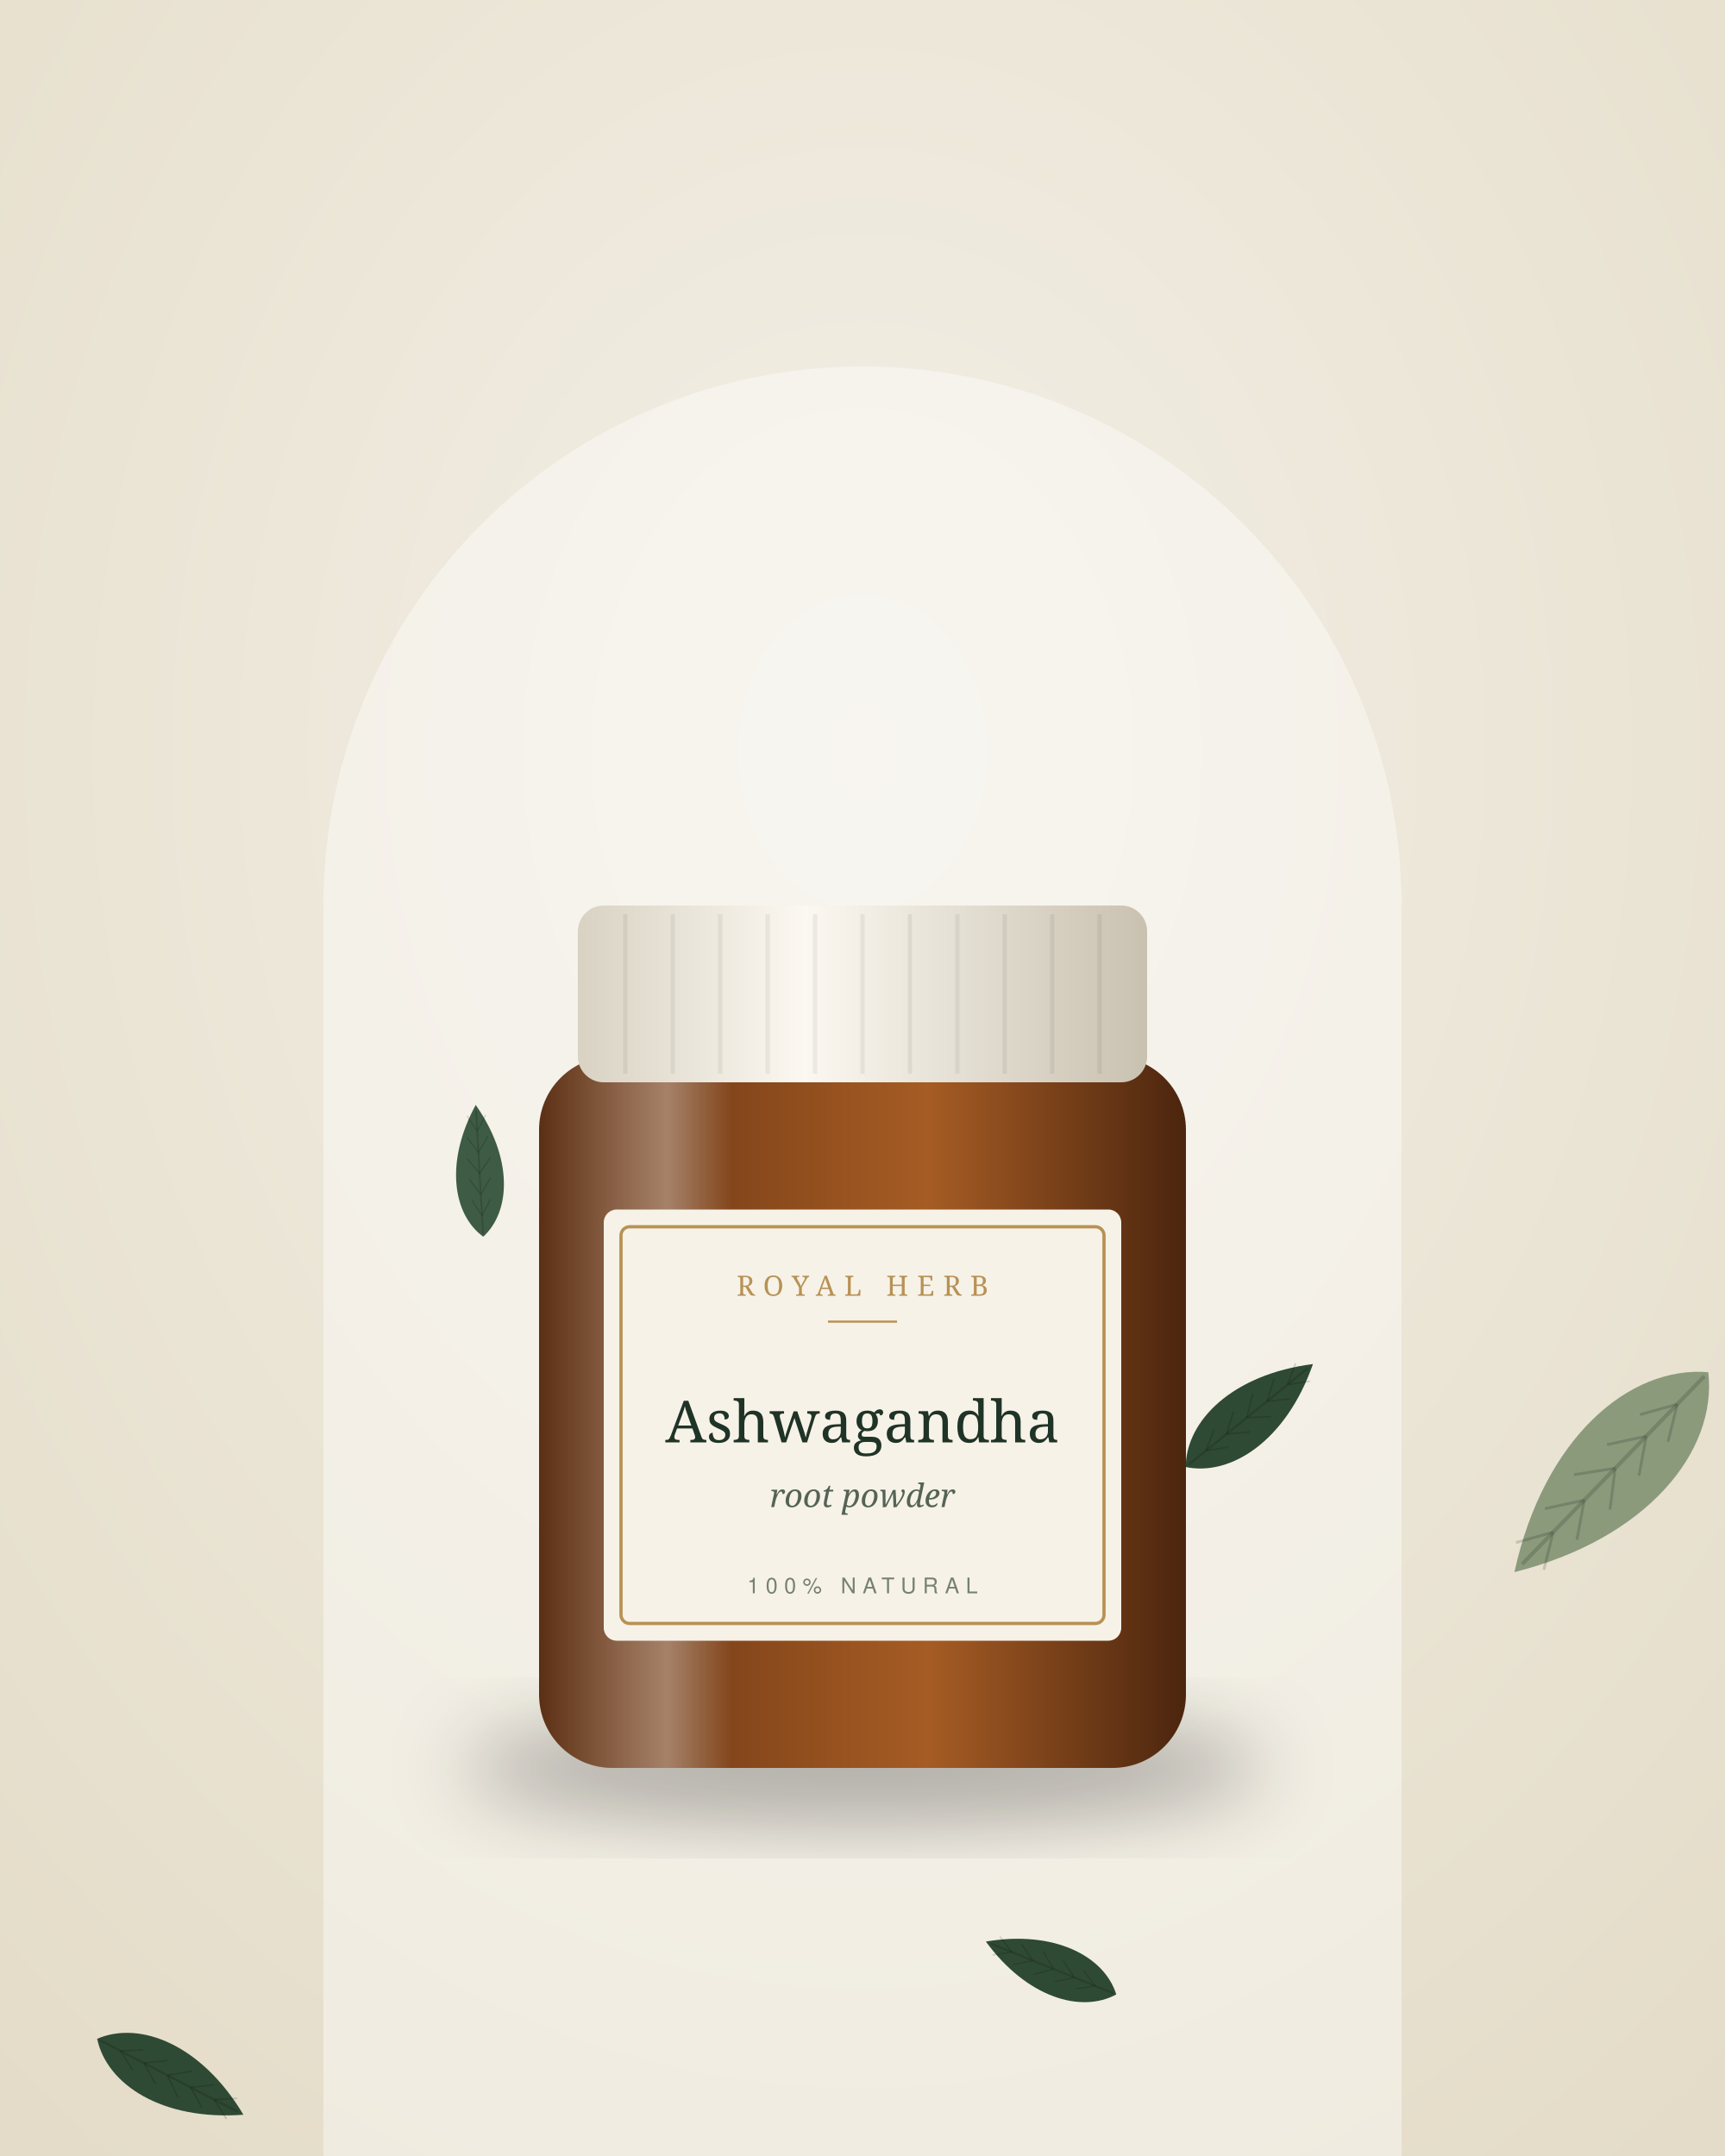
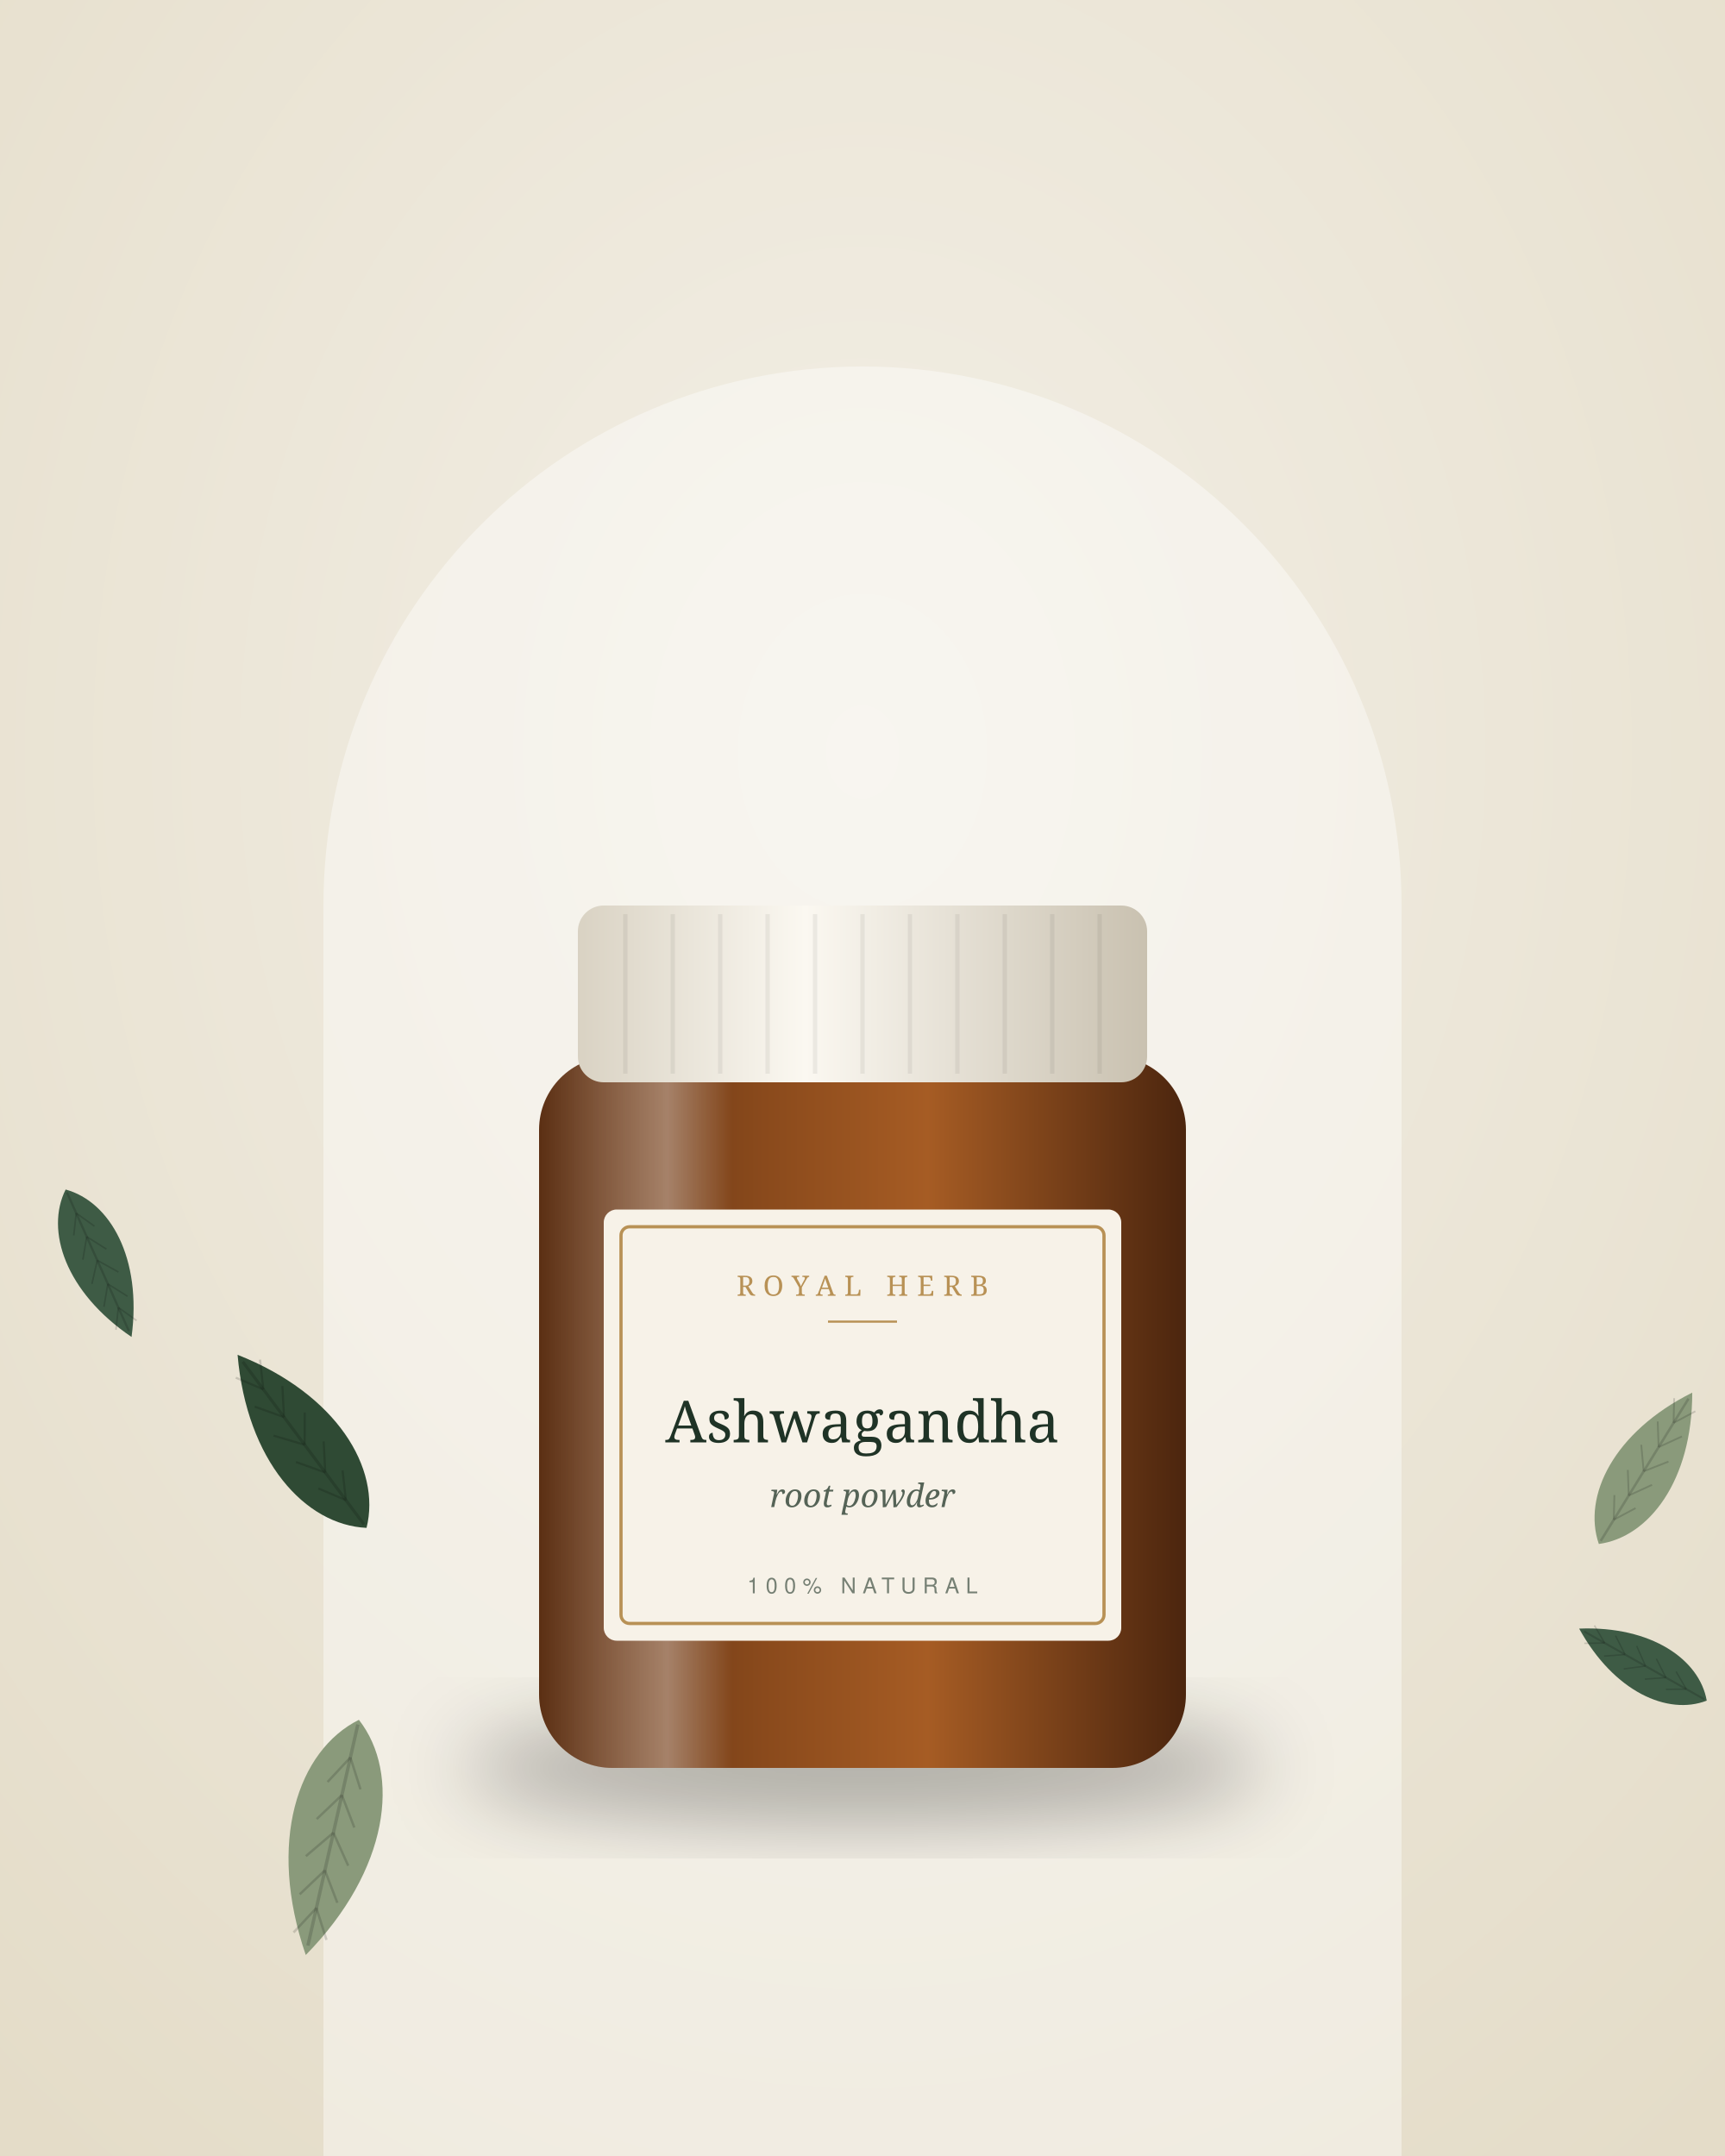
<svg xmlns="http://www.w3.org/2000/svg" viewBox="0 0 800 1000" width="800" height="1000">
  <defs>
    <filter id="shashwagandhaa" x="-30%" y="-30%" width="160%" height="160%">
      <feGaussianBlur stdDeviation="18" />
    </filter>
    <linearGradient id="amberashwagandhaa" x1="0" x2="1">
      <stop offset="0" stop-color="#5a2e12" />
      <stop offset=".35" stop-color="#8a4a1c" />
      <stop offset=".6" stop-color="#a65c24" />
      <stop offset="1" stop-color="#4b250e" />
    </linearGradient>
    <linearGradient id="glassashwagandhaa" x1="0" x2="1">
      <stop offset="0" stop-color="#fff" stop-opacity="0" />
      <stop offset=".2" stop-color="#fff" stop-opacity=".35" />
      <stop offset=".3" stop-color="#fff" stop-opacity="0" />
    </linearGradient>
    <linearGradient id="capashwagandhaa" x1="0" x2="1">
      <stop offset="0" stop-color="#d9d2c3" />
      <stop offset=".4" stop-color="#fbf8f1" />
      <stop offset="1" stop-color="#c9c1b0" />
    </linearGradient>
    <linearGradient id="goldcapashwagandhaa" x1="0" x2="1">
      <stop offset="0" stop-color="#8c6a35" />
      <stop offset=".45" stop-color="#e3c68f" />
      <stop offset="1" stop-color="#7a5a2b" />
    </linearGradient>
    <linearGradient id="kraftashwagandhaa" x1="0" x2="1">
      <stop offset="0" stop-color="#b08a5e" />
      <stop offset=".5" stop-color="#d2b08a" />
      <stop offset="1" stop-color="#a27c52" />
    </linearGradient>
    <linearGradient id="tinashwagandhaa" x1="0" x2="1">
      <stop offset="0" stop-color="#16241b" />
      <stop offset=".45" stop-color="#2f4a38" />
      <stop offset="1" stop-color="#132019" />
    </linearGradient>
    <radialGradient id="bgashwagandhaa" cx=".5" cy=".35" r=".8">
      <stop offset="0" stop-color="#fff" stop-opacity=".55" />
      <stop offset="1" stop-color="#fff" stop-opacity="0" />
    </radialGradient>
  </defs>
  <rect width="800" height="1000" fill="#E4DCC8" />
  <rect width="800" height="1000" fill="url(#bgashwagandhaa)" />
  <path d="M150.0 1000 V420.0 a250 250 0 0 1 500 0 V1000Z" fill="#fff" opacity=".4" />
-   <g transform="translate(423.0449 646.8345) rotate(297.2107) scale(1.156731)">
-     <path d="M0 0 C 18 -22, 58 -26, 100 0 C 58 26, 18 22, 0 0Z" fill="#6F8B5E" />
+   <g transform="translate(166.4458 797.6883) rotate(102.7288) scale(1.118328)">
+     <path d="M0 0 C 18 -22, 58 -26, 100 0 C 58 26, 18 22, 0 0Z" fill="#8A9A7B" />
    <path d="M2 0 L96 0" stroke="rgba(0,0,0,.15)" stroke-width="1.4" fill="none" />
    <path d="M16 0 L28 -7 M16 0 L28 7" stroke="rgba(0,0,0,.15)" stroke-width="1" fill="none" />
    <path d="M32 0 L44 -8 M32 0 L44 8" stroke="rgba(0,0,0,.15)" stroke-width="1" fill="none" />
    <path d="M48 0 L60 -9 M48 0 L60 9" stroke="rgba(0,0,0,.15)" stroke-width="1" fill="none" />
    <path d="M64 0 L76 -8 M64 0 L76 8" stroke="rgba(0,0,0,.15)" stroke-width="1" fill="none" />
    <path d="M80 0 L92 -7 M80 0 L92 7" stroke="rgba(0,0,0,.15)" stroke-width="1" fill="none" />
  </g>
-   <g transform="translate(45.05431 945.6333) rotate(27.43979) scale(0.7642417)">
+   <g transform="translate(30.44532 551.7289) rotate(65.9218) scale(0.7490605)">
+     <path d="M0 0 C 18 -22, 58 -26, 100 0 C 58 26, 18 22, 0 0Z" fill="#3E5B45" />
+     <path d="M2 0 L96 0" stroke="rgba(0,0,0,.15)" stroke-width="1.4" fill="none" />
+     <path d="M16 0 L28 -7 M16 0 L28 7" stroke="rgba(0,0,0,.15)" stroke-width="1" fill="none" />
+     <path d="M32 0 L44 -8 M32 0 L44 8" stroke="rgba(0,0,0,.15)" stroke-width="1" fill="none" />
+     <path d="M48 0 L60 -9 M48 0 L60 9" stroke="rgba(0,0,0,.15)" stroke-width="1" fill="none" />
+     <path d="M64 0 L76 -8 M64 0 L76 8" stroke="rgba(0,0,0,.15)" stroke-width="1" fill="none" />
+     <path d="M80 0 L92 -7 M80 0 L92 7" stroke="rgba(0,0,0,.15)" stroke-width="1" fill="none" />
+   </g>
+   <g transform="translate(791.5269 788.7914) rotate(209.4498) scale(0.6794025)">
+     <path d="M0 0 C 18 -22, 58 -26, 100 0 C 58 26, 18 22, 0 0Z" fill="#3E5B45" />
+     <path d="M2 0 L96 0" stroke="rgba(0,0,0,.15)" stroke-width="1.4" fill="none" />
+     <path d="M16 0 L28 -7 M16 0 L28 7" stroke="rgba(0,0,0,.15)" stroke-width="1" fill="none" />
+     <path d="M32 0 L44 -8 M32 0 L44 8" stroke="rgba(0,0,0,.15)" stroke-width="1" fill="none" />
+     <path d="M48 0 L60 -9 M48 0 L60 9" stroke="rgba(0,0,0,.15)" stroke-width="1" fill="none" />
+     <path d="M64 0 L76 -8 M64 0 L76 8" stroke="rgba(0,0,0,.15)" stroke-width="1" fill="none" />
+     <path d="M80 0 L92 -7 M80 0 L92 7" stroke="rgba(0,0,0,.15)" stroke-width="1" fill="none" />
+   </g>
+   <g transform="translate(169.9884 708.6578) rotate(233.3121) scale(1.000969)">
    <path d="M0 0 C 18 -22, 58 -26, 100 0 C 58 26, 18 22, 0 0Z" fill="#2F4A34" />
    <path d="M2 0 L96 0" stroke="rgba(0,0,0,.15)" stroke-width="1.4" fill="none" />
    <path d="M16 0 L28 -7 M16 0 L28 7" stroke="rgba(0,0,0,.15)" stroke-width="1" fill="none" />
    <path d="M32 0 L44 -8 M32 0 L44 8" stroke="rgba(0,0,0,.15)" stroke-width="1" fill="none" />
    <path d="M48 0 L60 -9 M48 0 L60 9" stroke="rgba(0,0,0,.15)" stroke-width="1" fill="none" />
    <path d="M64 0 L76 -8 M64 0 L76 8" stroke="rgba(0,0,0,.15)" stroke-width="1" fill="none" />
    <path d="M80 0 L92 -7 M80 0 L92 7" stroke="rgba(0,0,0,.15)" stroke-width="1" fill="none" />
  </g>
-   <g transform="translate(224.1198 573.6042) rotate(266.7214) scale(0.6121969)">
+   <g transform="translate(357.9265 556.0361) rotate(266.675) scale(1.263631)">
    <path d="M0 0 C 18 -22, 58 -26, 100 0 C 58 26, 18 22, 0 0Z" fill="#3E5B45" />
    <path d="M2 0 L96 0" stroke="rgba(0,0,0,.15)" stroke-width="1.4" fill="none" />
    <path d="M16 0 L28 -7 M16 0 L28 7" stroke="rgba(0,0,0,.15)" stroke-width="1" fill="none" />
    <path d="M32 0 L44 -8 M32 0 L44 8" stroke="rgba(0,0,0,.15)" stroke-width="1" fill="none" />
    <path d="M48 0 L60 -9 M48 0 L60 9" stroke="rgba(0,0,0,.15)" stroke-width="1" fill="none" />
    <path d="M64 0 L76 -8 M64 0 L76 8" stroke="rgba(0,0,0,.15)" stroke-width="1" fill="none" />
    <path d="M80 0 L92 -7 M80 0 L92 7" stroke="rgba(0,0,0,.15)" stroke-width="1" fill="none" />
  </g>
-   <g transform="translate(549.9042 680.4469) rotate(321.0082) scale(0.7591327)">
-     <path d="M0 0 C 18 -22, 58 -26, 100 0 C 58 26, 18 22, 0 0Z" fill="#2F4A34" />
-     <path d="M2 0 L96 0" stroke="rgba(0,0,0,.15)" stroke-width="1.4" fill="none" />
-     <path d="M16 0 L28 -7 M16 0 L28 7" stroke="rgba(0,0,0,.15)" stroke-width="1" fill="none" />
-     <path d="M32 0 L44 -8 M32 0 L44 8" stroke="rgba(0,0,0,.15)" stroke-width="1" fill="none" />
-     <path d="M48 0 L60 -9 M48 0 L60 9" stroke="rgba(0,0,0,.15)" stroke-width="1" fill="none" />
-     <path d="M64 0 L76 -8 M64 0 L76 8" stroke="rgba(0,0,0,.15)" stroke-width="1" fill="none" />
-     <path d="M80 0 L92 -7 M80 0 L92 7" stroke="rgba(0,0,0,.15)" stroke-width="1" fill="none" />
-   </g>
-   <g transform="translate(517.691 925.0623) rotate(202.0726) scale(0.652612)">
-     <path d="M0 0 C 18 -22, 58 -26, 100 0 C 58 26, 18 22, 0 0Z" fill="#2F4A34" />
-     <path d="M2 0 L96 0" stroke="rgba(0,0,0,.15)" stroke-width="1.4" fill="none" />
-     <path d="M16 0 L28 -7 M16 0 L28 7" stroke="rgba(0,0,0,.15)" stroke-width="1" fill="none" />
-     <path d="M32 0 L44 -8 M32 0 L44 8" stroke="rgba(0,0,0,.15)" stroke-width="1" fill="none" />
-     <path d="M48 0 L60 -9 M48 0 L60 9" stroke="rgba(0,0,0,.15)" stroke-width="1" fill="none" />
-     <path d="M64 0 L76 -8 M64 0 L76 8" stroke="rgba(0,0,0,.15)" stroke-width="1" fill="none" />
-     <path d="M80 0 L92 -7 M80 0 L92 7" stroke="rgba(0,0,0,.15)" stroke-width="1" fill="none" />
-   </g>
-   <g transform="translate(792.2535 636.4627) rotate(134.1188) scale(1.29156)">
+   <g transform="translate(741.4853 716.126) rotate(301.6812) scale(0.8248448)">
    <path d="M0 0 C 18 -22, 58 -26, 100 0 C 58 26, 18 22, 0 0Z" fill="#8A9A7B" />
    <path d="M2 0 L96 0" stroke="rgba(0,0,0,.15)" stroke-width="1.4" fill="none" />
    <path d="M16 0 L28 -7 M16 0 L28 7" stroke="rgba(0,0,0,.15)" stroke-width="1" fill="none" />
    <path d="M32 0 L44 -8 M32 0 L44 8" stroke="rgba(0,0,0,.15)" stroke-width="1" fill="none" />
    <path d="M48 0 L60 -9 M48 0 L60 9" stroke="rgba(0,0,0,.15)" stroke-width="1" fill="none" />
    <path d="M64 0 L76 -8 M64 0 L76 8" stroke="rgba(0,0,0,.15)" stroke-width="1" fill="none" />
    <path d="M80 0 L92 -7 M80 0 L92 7" stroke="rgba(0,0,0,.15)" stroke-width="1" fill="none" />
  </g>
  <g transform="translate(400.0 820.0) scale(1.0) translate(-400.0 -820.0)">
    <ellipse cx="400.0" cy="820.0" rx="186.0" ry="26" fill="#000" opacity=".28" filter="url(#shashwagandhaa)" />
    <rect x="250.0" y="490.0" width="300" height="330" rx="34" fill="url(#amberashwagandhaa)" />
    <rect x="250.0" y="490.0" width="300" height="330" rx="34" fill="url(#glassashwagandhaa)" />
    <rect x="268.0" y="420.0" width="264" height="82" rx="12" fill="url(#capashwagandhaa)" />
    <path d="M290.0 424.0 v74" stroke="#000" stroke-opacity=".06" stroke-width="2" />
    <path d="M312.0 424.0 v74" stroke="#000" stroke-opacity=".06" stroke-width="2" />
    <path d="M334.0 424.0 v74" stroke="#000" stroke-opacity=".06" stroke-width="2" />
    <path d="M356.0 424.0 v74" stroke="#000" stroke-opacity=".06" stroke-width="2" />
    <path d="M378.0 424.0 v74" stroke="#000" stroke-opacity=".06" stroke-width="2" />
    <path d="M400.0 424.0 v74" stroke="#000" stroke-opacity=".06" stroke-width="2" />
    <path d="M422.0 424.0 v74" stroke="#000" stroke-opacity=".06" stroke-width="2" />
    <path d="M444.0 424.0 v74" stroke="#000" stroke-opacity=".06" stroke-width="2" />
    <path d="M466.0 424.0 v74" stroke="#000" stroke-opacity=".06" stroke-width="2" />
    <path d="M488.0 424.0 v74" stroke="#000" stroke-opacity=".06" stroke-width="2" />
    <path d="M510.0 424.0 v74" stroke="#000" stroke-opacity=".06" stroke-width="2" />
    <rect x="280.0" y="561.0" width="240" height="200" rx="6" fill="#F7F2E8" />
    <rect x="288.0" y="569.0" width="224" height="184" rx="4" fill="none" stroke="#B89155" stroke-width="1.5" />
    <text x="400.0" y="601.0" text-anchor="middle" font-family="Georgia, serif" font-size="13" letter-spacing="4" fill="#B89155">ROYAL HERB</text>
    <path d="M384.0 613.0 h32" stroke="#B89155" stroke-width="1" />
    <text x="400.0" y="669.0" text-anchor="middle" font-family="Georgia, serif" font-size="27" fill="#1F3326">Ashwagandha</text>
    <text x="400.0" y="699.0" text-anchor="middle" font-family="Georgia, serif" font-style="italic" font-size="15" fill="#1F3326" opacity=".75">root powder</text>
    <text x="400.0" y="739.0" text-anchor="middle" font-family="Helvetica, Arial, sans-serif" font-size="10" letter-spacing="3" fill="#1F3326" opacity=".6">100% NATURAL</text>
  </g>
</svg>
